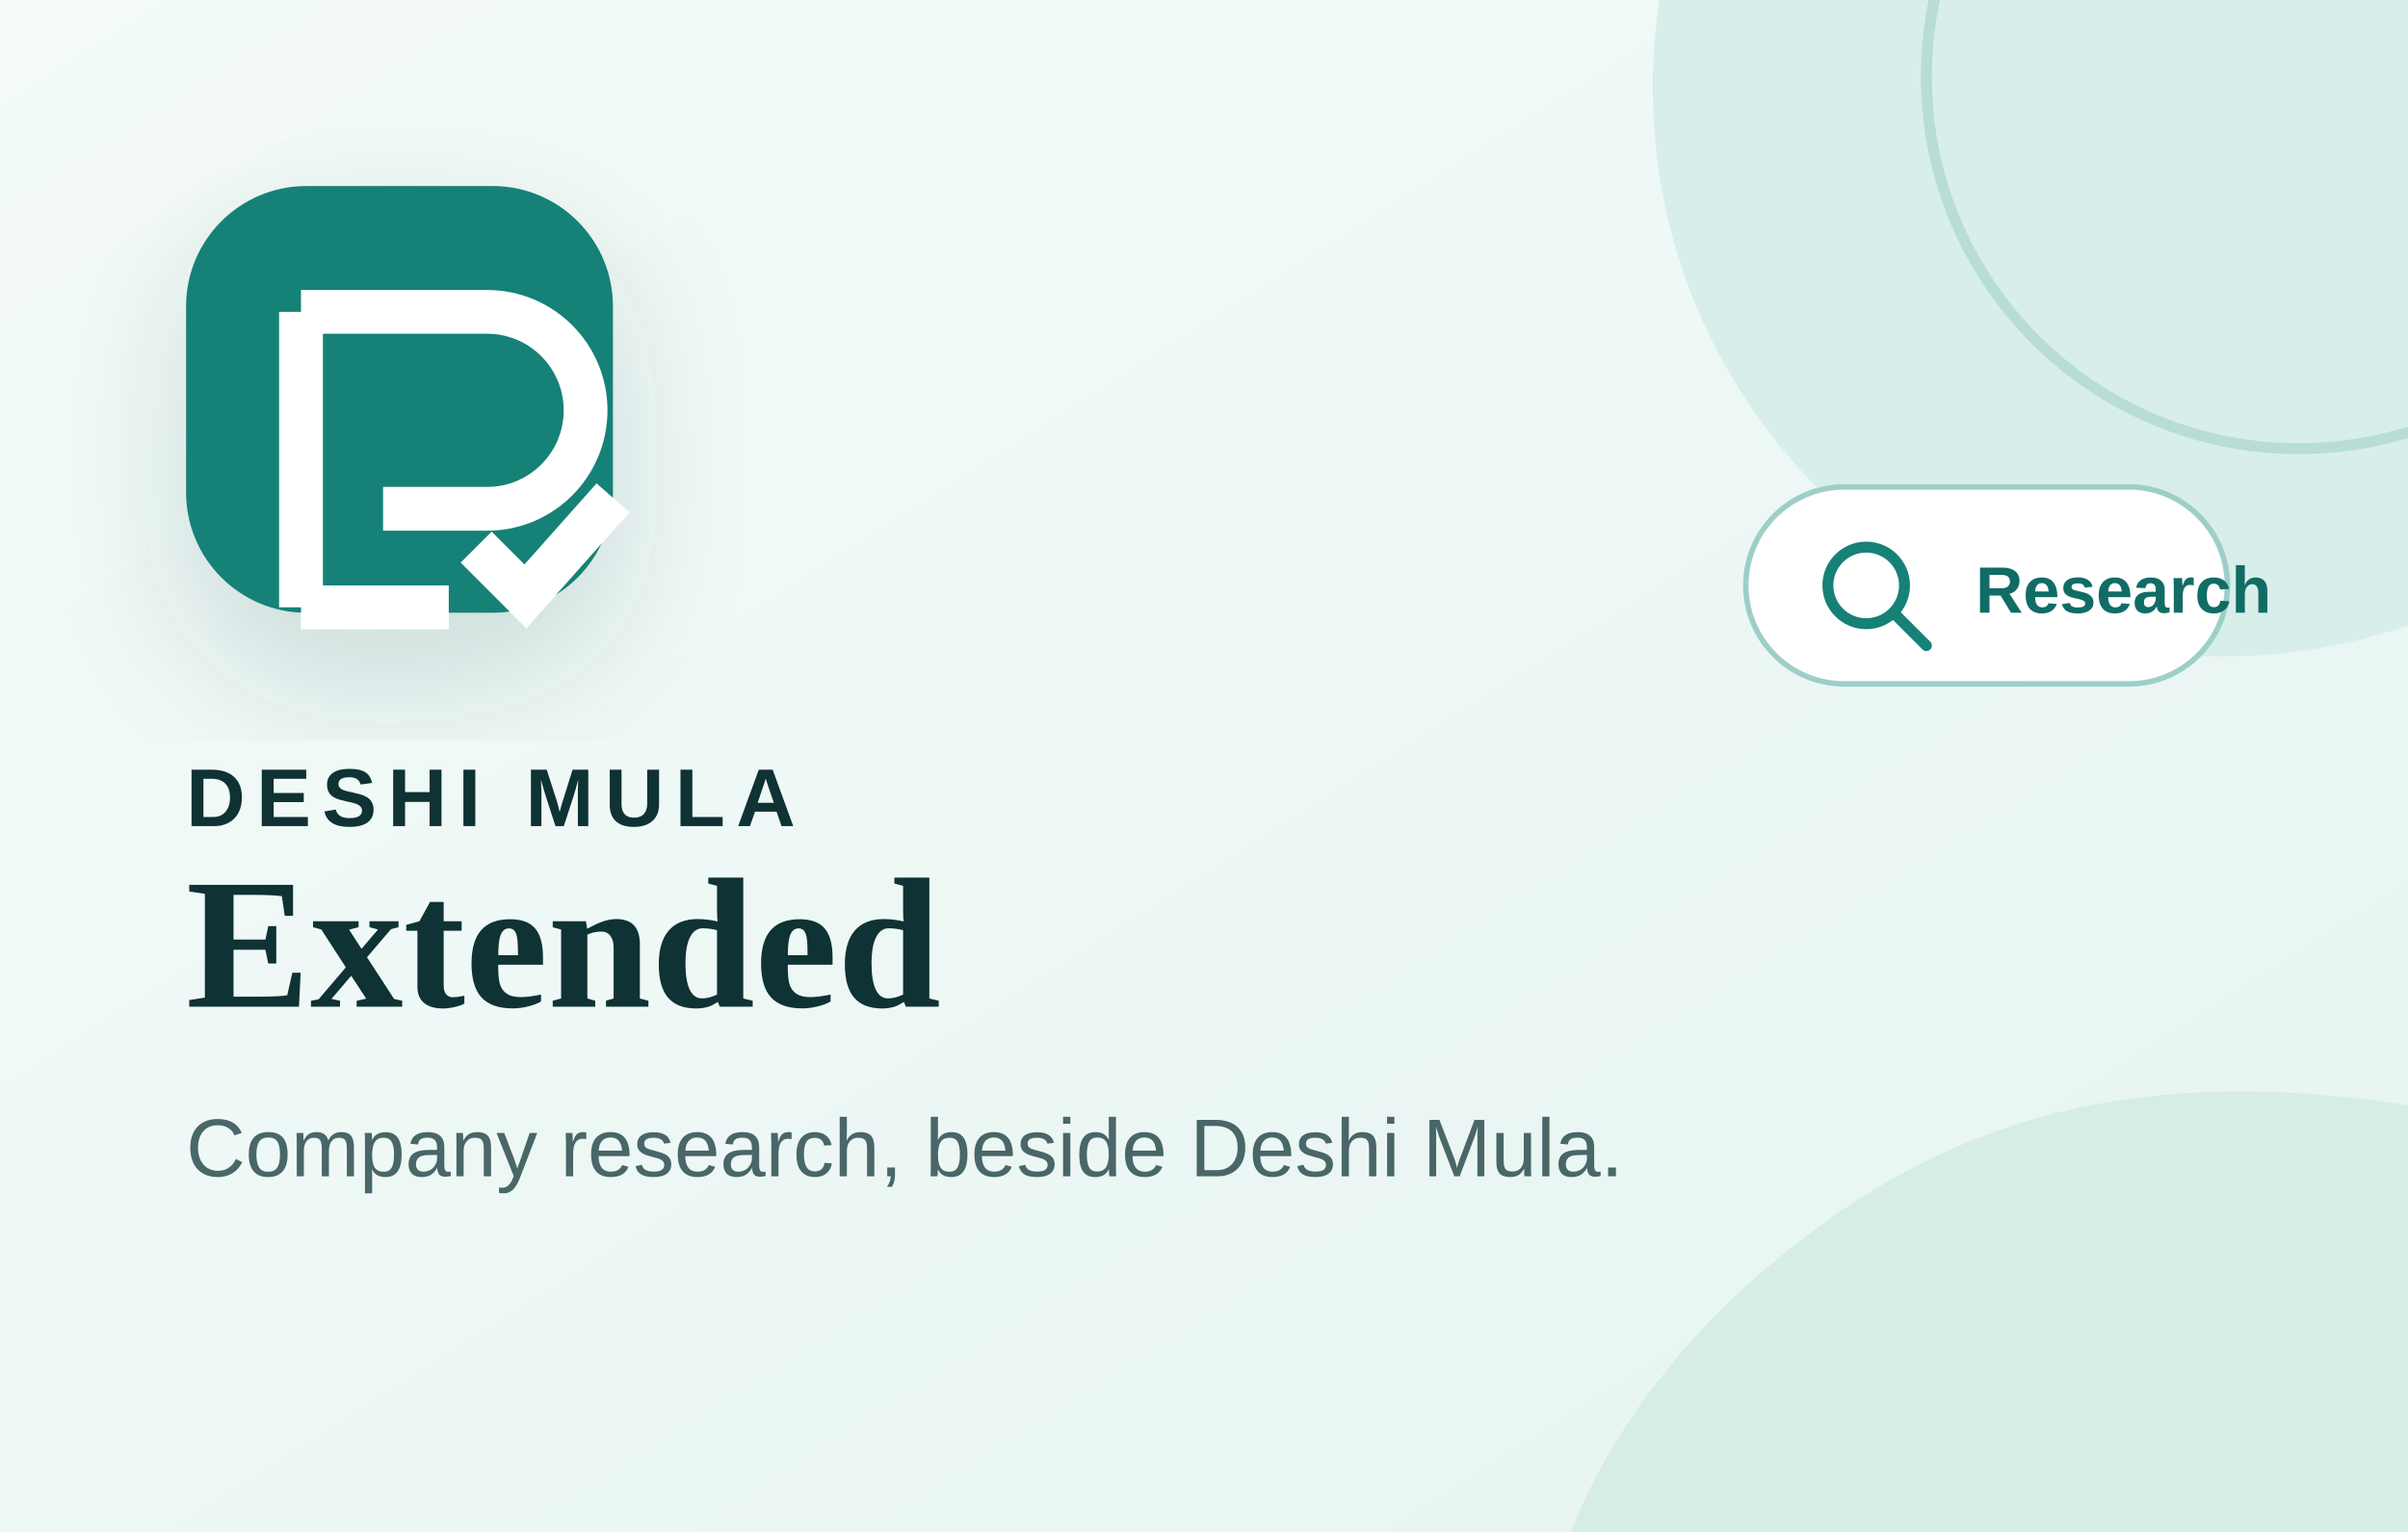
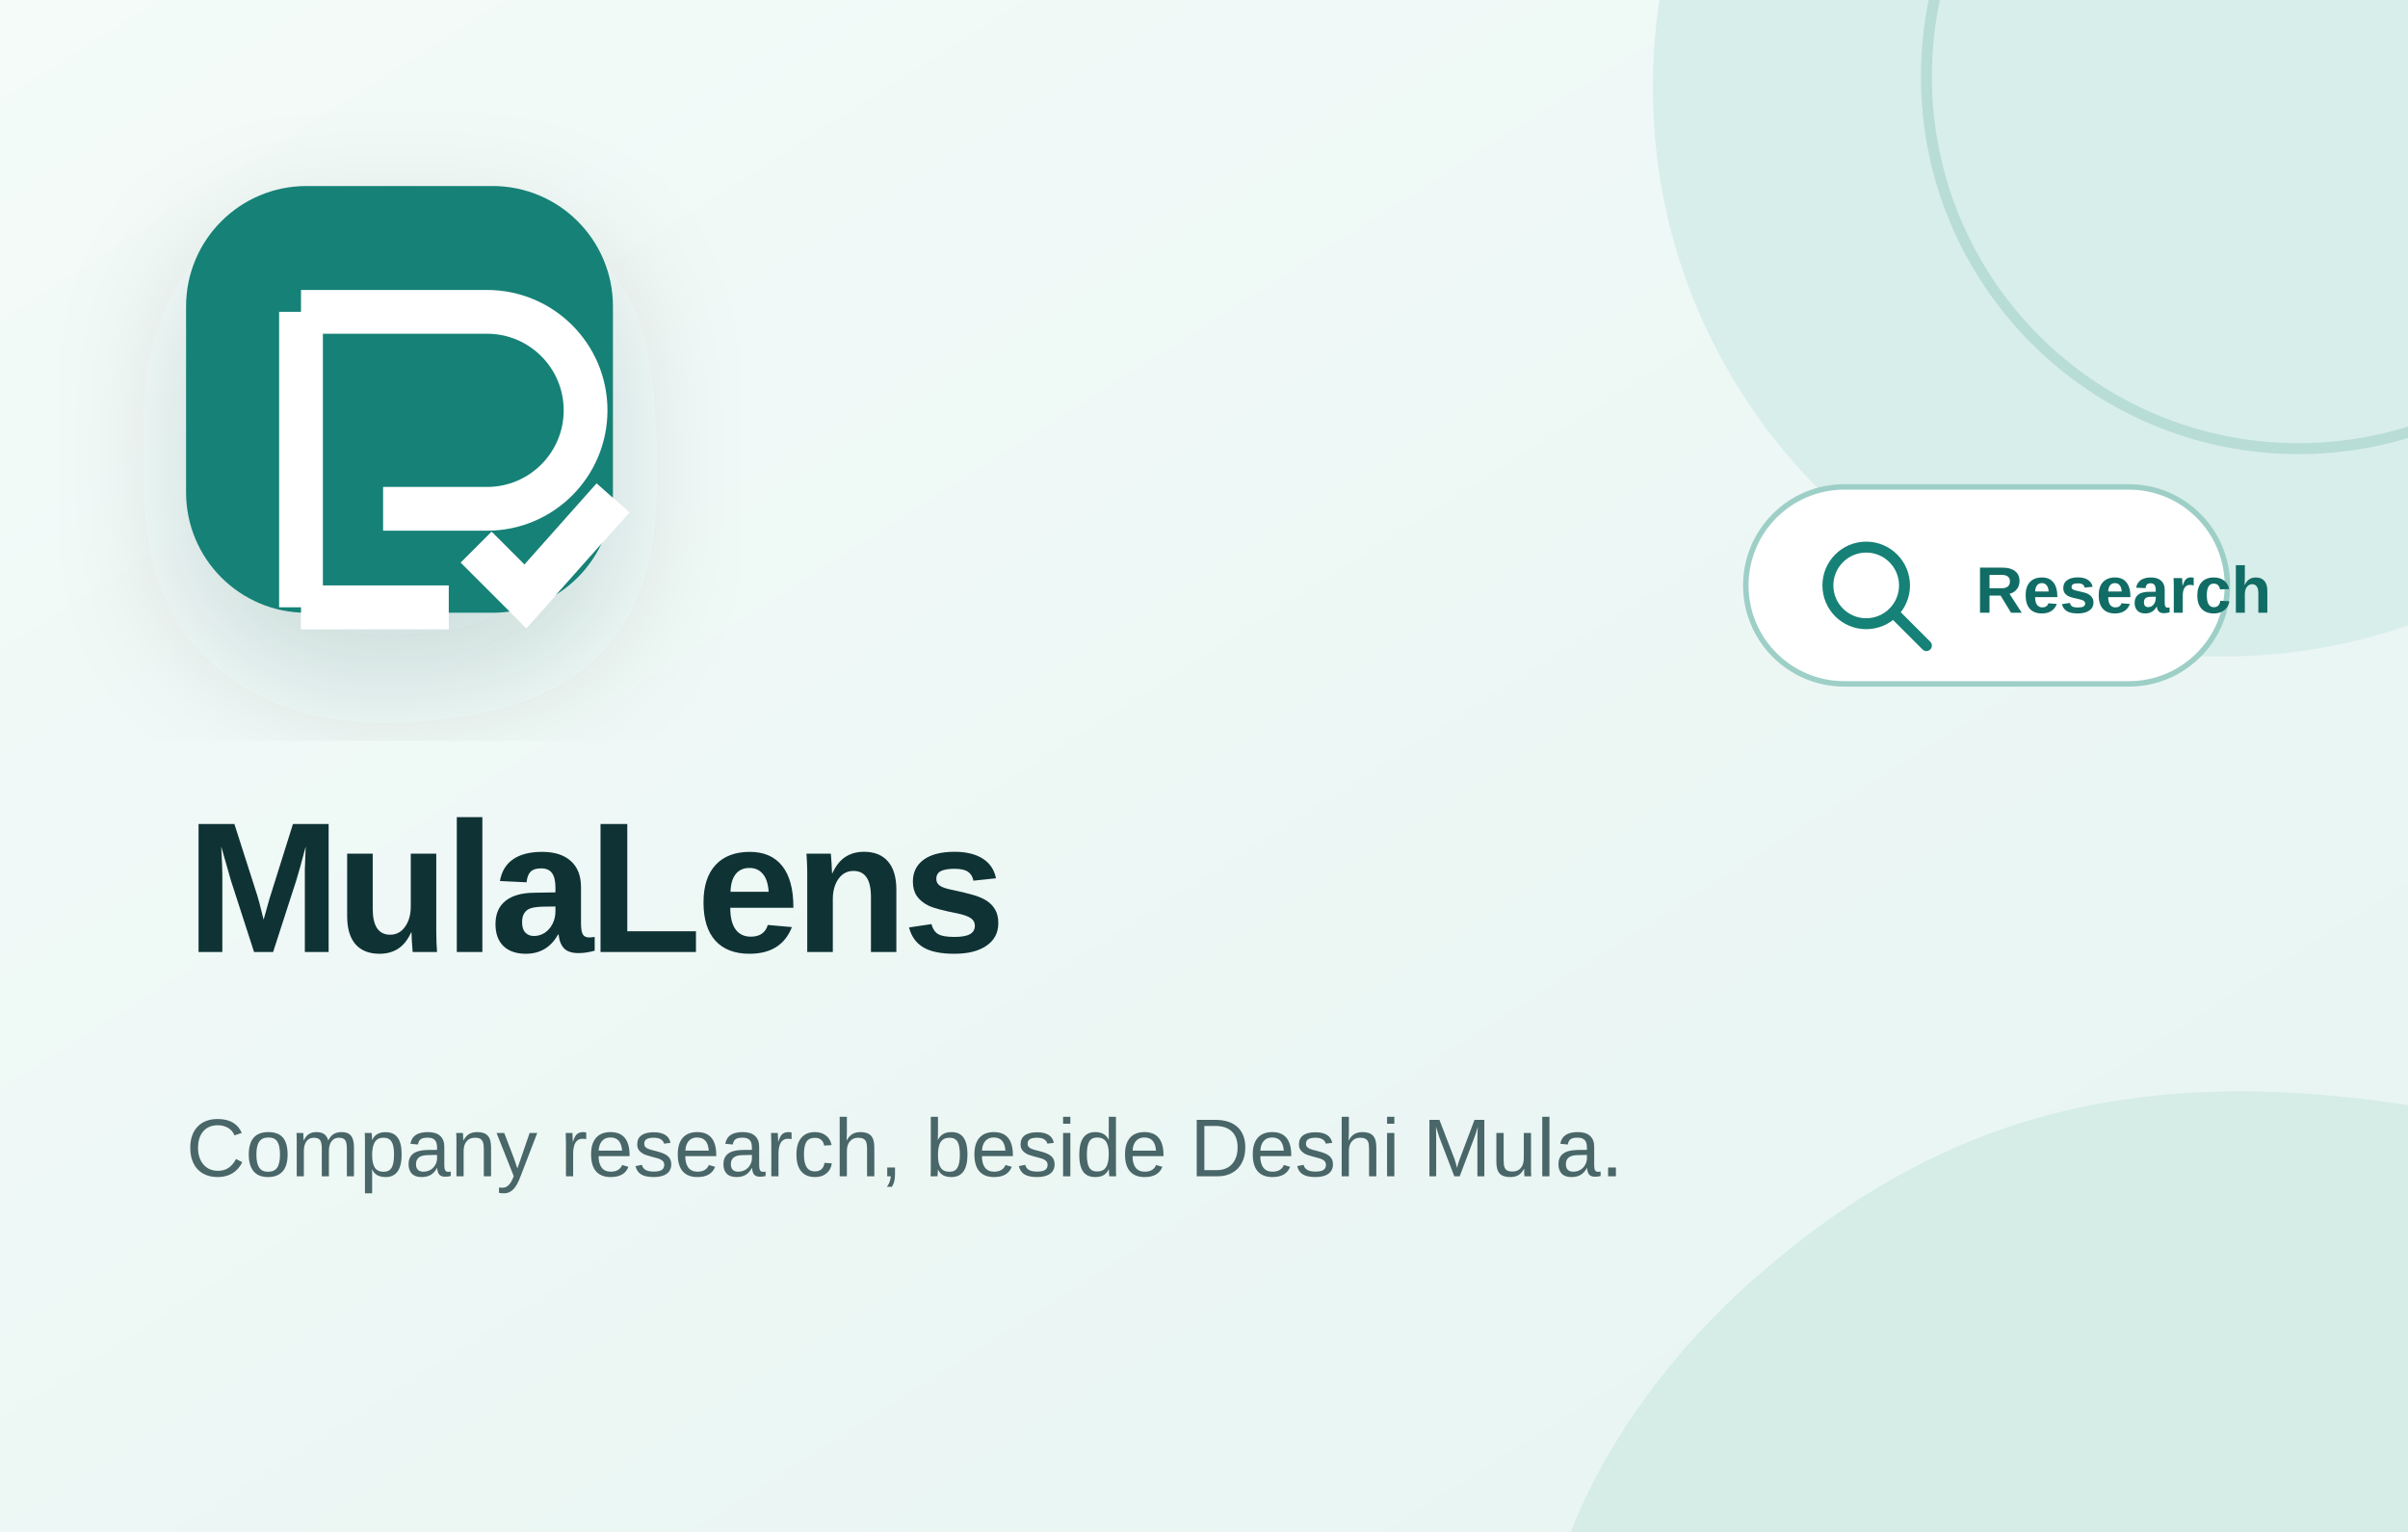
<svg xmlns="http://www.w3.org/2000/svg" width="440" height="280" viewBox="0 0 440 280">
  <defs>
    <linearGradient id="background" x1="0" y1="0" x2="1" y2="1">
      <stop offset="0" stop-color="#f4fbf9" />
      <stop offset="1" stop-color="#e6f4f1" />
    </linearGradient>
    <filter id="shadow" x="-30%" y="-30%" width="160%" height="160%">
      <feDropShadow dx="0" dy="10" stdDeviation="12" flood-color="#123c3a" flood-opacity=".16" />
    </filter>
  </defs>
  <rect width="440" height="280" rx="0" fill="url(#background)" />
  <circle cx="406" cy="16" r="104" fill="#d8eeea" />
  <circle cx="420" cy="14" r="68" fill="none" stroke="#b8ddd6" stroke-width="2" />
  <path d="M318 236c34-31 70-42 122-34v78H287c6-15 16-30 31-44Z" fill="#d5ece7" />
  <g filter="url(#shadow)">
    <rect x="34" y="34" width="78" height="78" rx="22" fill="#168177" />
    <path d="M55 57h34a18 18 0 0 1 0 36H70" fill="none" stroke="#fff" stroke-width="8" />
    <path d="M55 57v54M55 111h27" fill="none" stroke="#fff" stroke-width="8" />
    <path d="m87 100 9 9 16-18" fill="none" stroke="#fff" stroke-width="8" />
  </g>
-   <text x="34" y="151" fill="#0f3234" font-family="Arial, Helvetica, sans-serif" font-size="15" font-weight="700" letter-spacing="2">DESHI MULA</text>
-   <text x="34" y="184" fill="#0f3234" font-family="Georgia, 'Times New Roman', serif" font-size="34" font-weight="700">Extended</text>
+   <text x="34" y="174" fill="#0f3234" font-family="Arial, Helvetica, sans-serif" font-size="34" font-weight="700" letter-spacing="-1">MulaLens</text>
  <text x="34" y="215" fill="#496668" font-family="Arial, Helvetica, sans-serif" font-size="15">Company research, beside Deshi Mula.</text>
  <g transform="translate(319 89)">
    <rect width="88" height="36" rx="18" fill="#fff" stroke="#9dcfc7" />
    <circle cx="22" cy="18" r="7" fill="none" stroke="#168177" stroke-width="2" />
    <path d="m27 23 6 6" stroke="#168177" stroke-width="2" stroke-linecap="round" />
    <text x="42" y="23" fill="#116c65" font-family="Arial, Helvetica, sans-serif" font-size="12" font-weight="700">Research</text>
  </g>
</svg>
